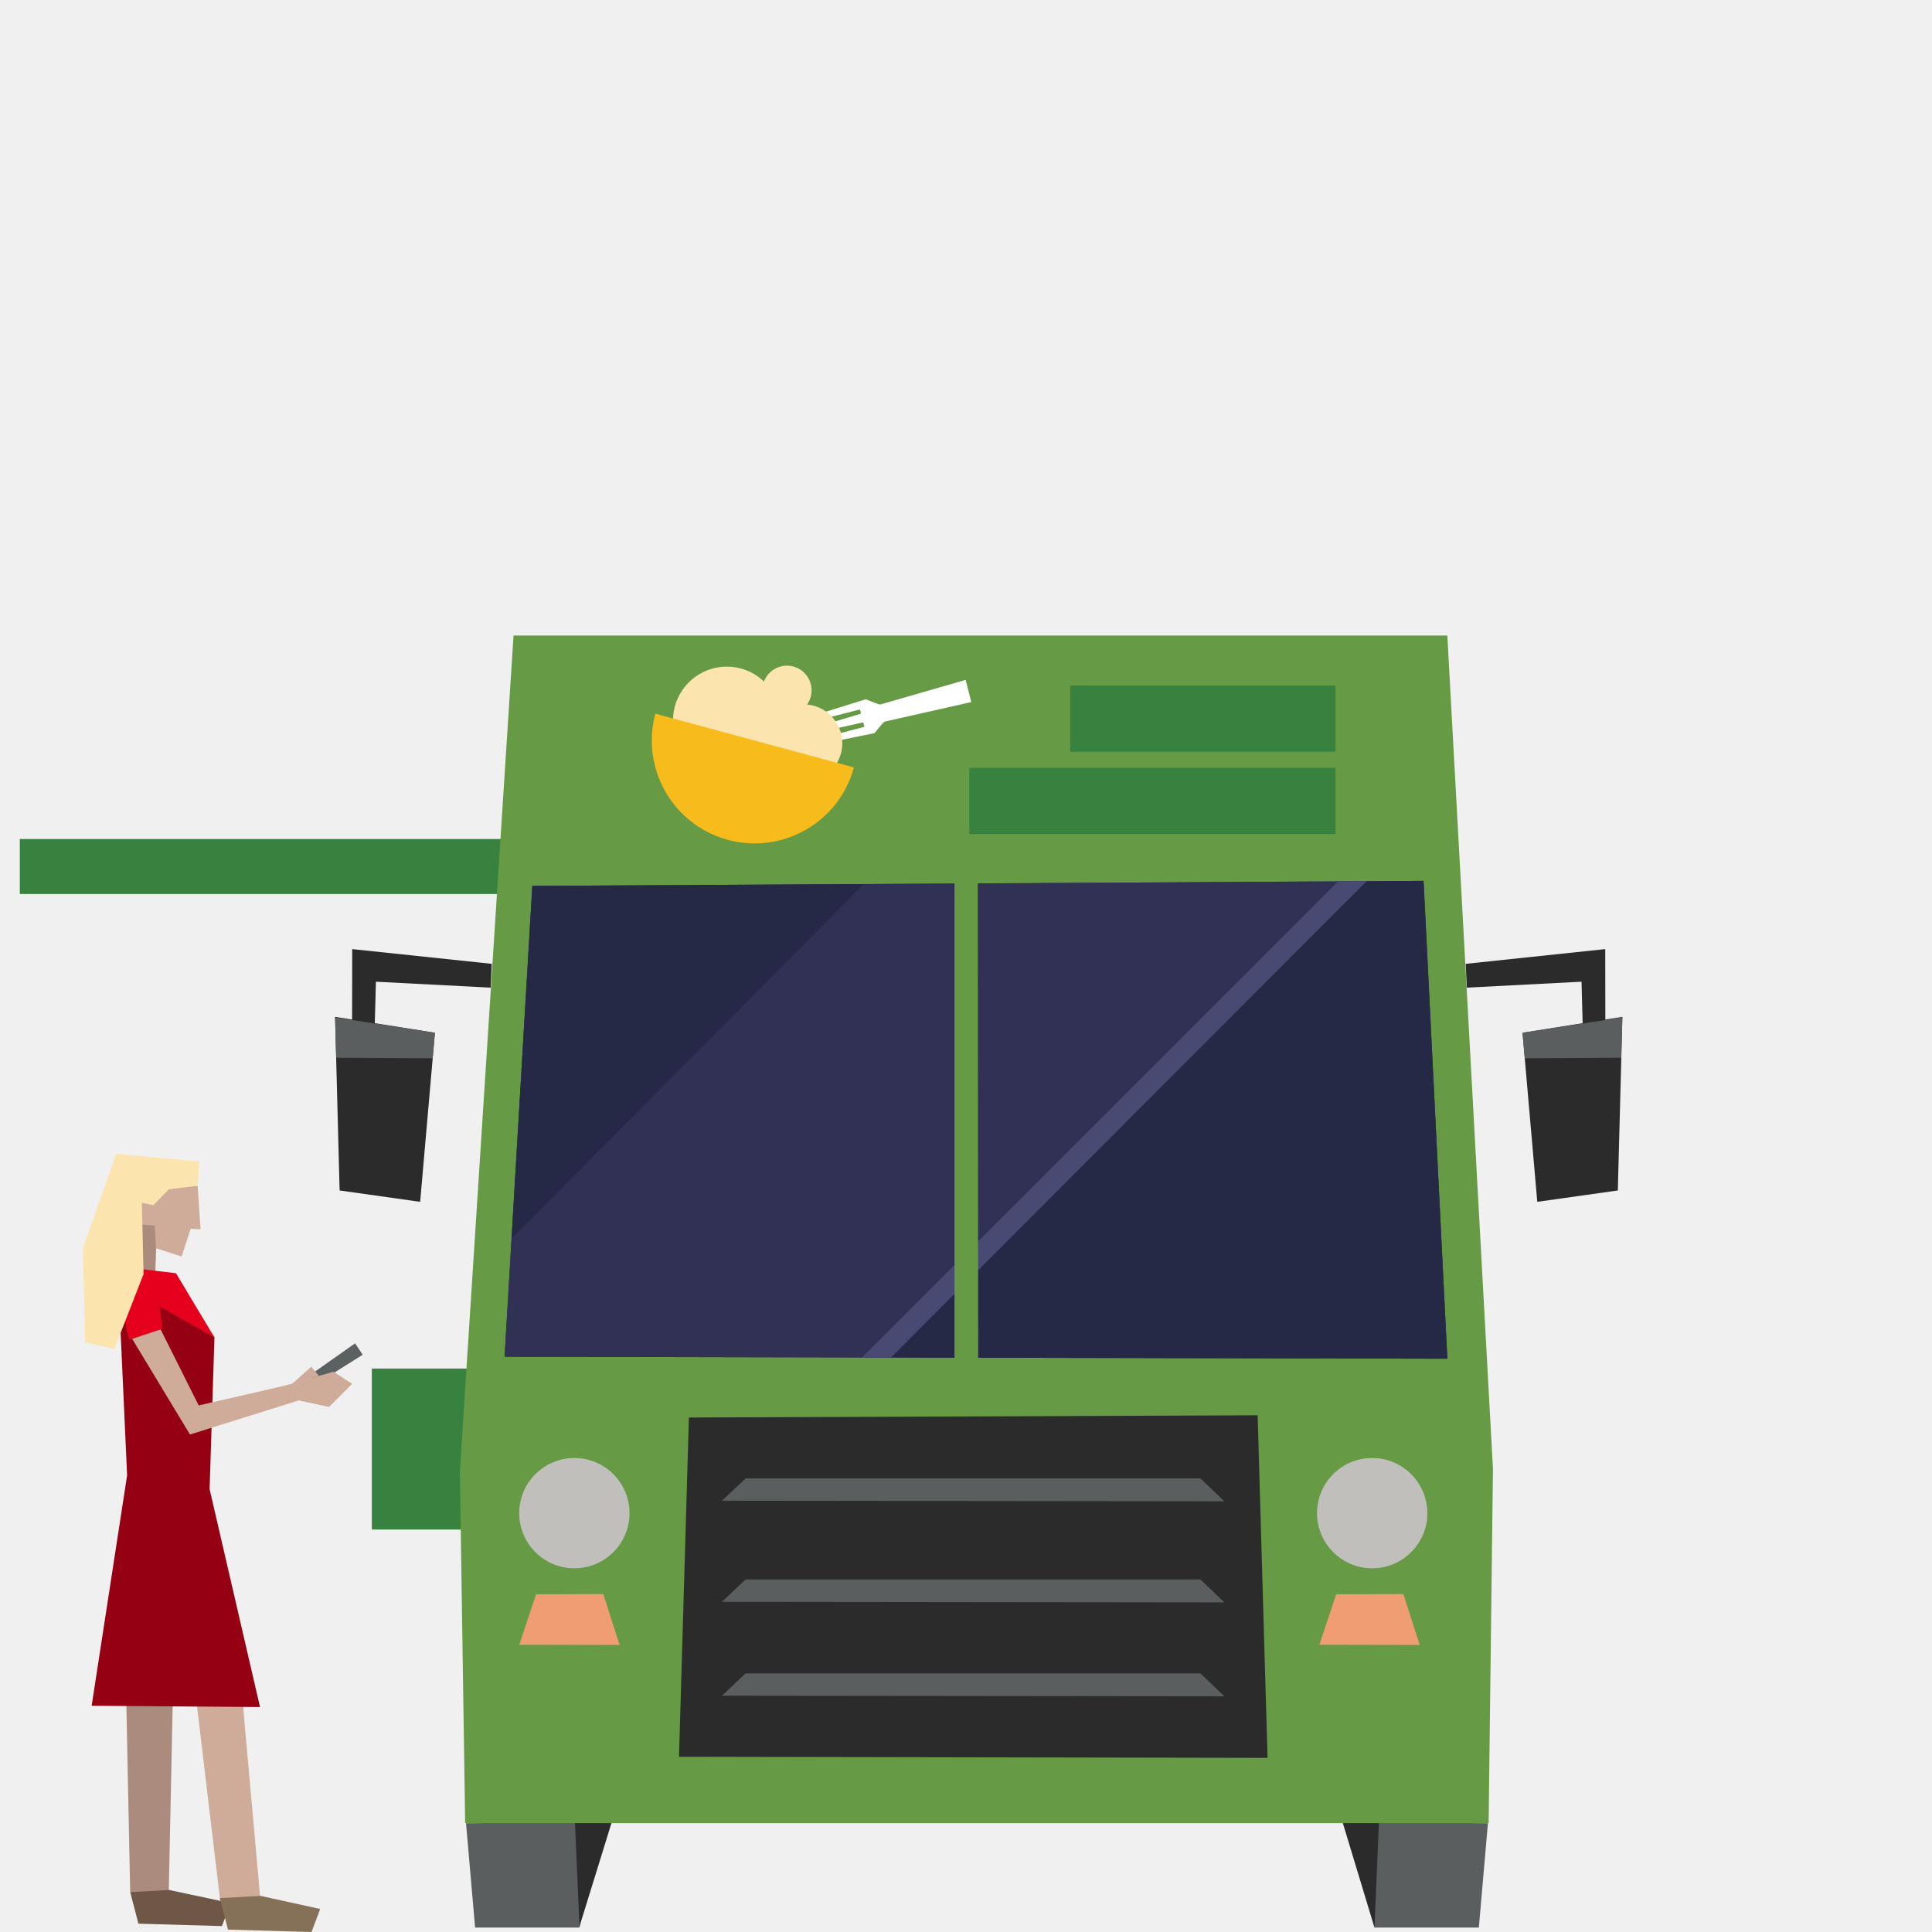
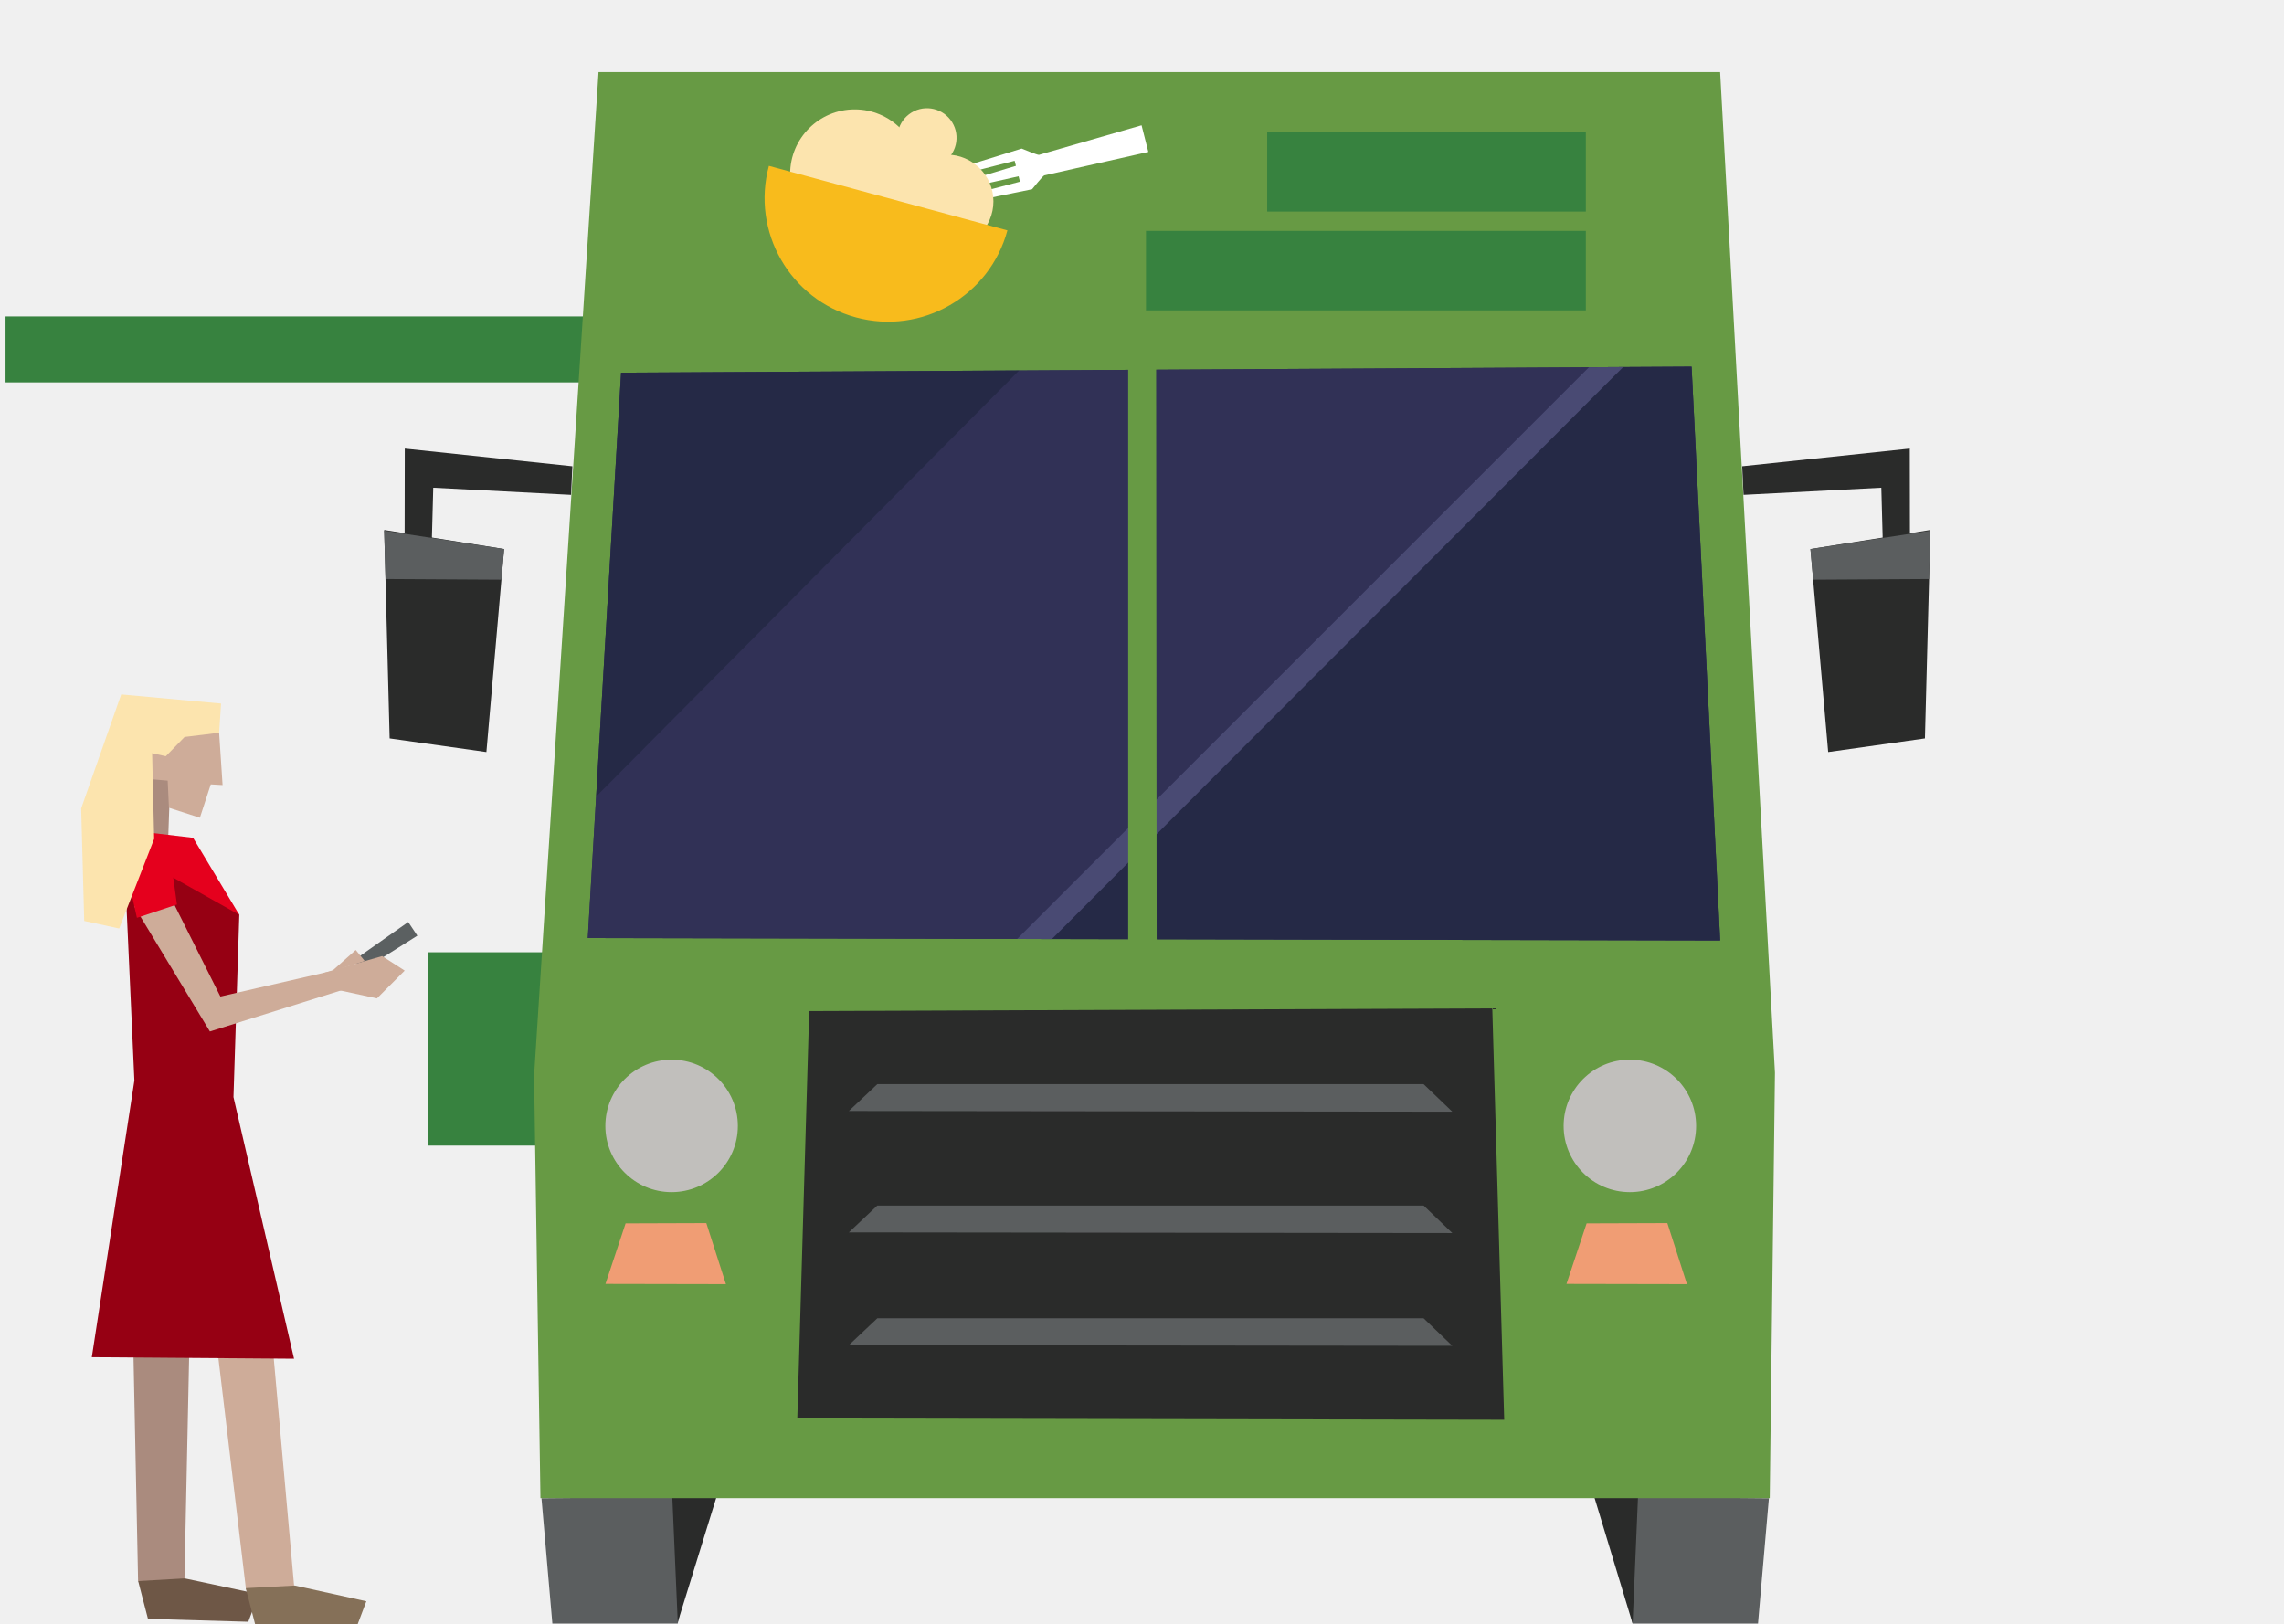
- <svg xmlns="http://www.w3.org/2000/svg" width="100%" height="100%" viewBox="0 0 360 360" version="1.1" xml:space="preserve" style="fill-rule:evenodd;clip-rule:evenodd;stroke-linejoin:round;stroke-miterlimit:2;">
-   <g id="foodtruck-left">
+ <svg xmlns="http://www.w3.org/2000/svg" width="100%" height="100%" viewBox="0 0 450 320" version="1.1" xml:space="preserve" style="fill-rule:evenodd;clip-rule:evenodd;stroke-linejoin:round;stroke-miterlimit:2;">
+   <g id="foodtruck-left" transform="matrix(1.27,0,0,1.27,-3.6,-136.2)">
    <g transform="matrix(0.943534,0,0,0.943534,2.34361,20.3279)">
      <g transform="matrix(-1,0,0,1,302.306,118.426)">
        <path d="M242.164,133.24L233.164,127.574L234.664,125.324L243.664,131.657L242.164,133.24Z" style="fill:rgb(91,96,97);fill-rule:nonzero;" />
      </g>
      <g transform="matrix(-1,0,0,1,302.306,118.426)">
        <path d="M271.477,234.296L270.58,191.74L270.08,164.407L279.439,167.001L279.914,192.907L279.08,233.74L271.477,234.296Z" style="fill:rgb(170,139,126);fill-rule:nonzero;" />
      </g>
      <g transform="matrix(-1,0,0,1,302.306,118.426)">
        <path d="M281.604,110.125L279.402,103.942L273.918,105.562L274.124,111.416L281.604,110.125Z" style="fill:rgb(170,139,126);fill-rule:nonzero;" />
      </g>
      <g transform="matrix(-1,0,0,1,302.306,118.426)">
        <path d="M269.439,158.146L257.689,186.896L253.264,236.349L261.33,235.158L266.939,188.146L281.414,167.075L277.689,155.896L269.439,158.146Z" style="fill:rgb(206,172,153);fill-rule:nonzero;" />
      </g>
      <g transform="matrix(-1,0,0,1,302.306,118.426)">
        <path d="M253.439,197.146L286.689,196.896L279.689,151.396L281.562,110.073L273.666,111.439L262.439,124.116L263.397,154.116L253.439,197.146Z" style="fill:rgb(150,0,19);fill-rule:nonzero;" />
      </g>
      <g transform="matrix(-1,0,0,1,302.306,118.426)">
        <path d="M274.702,119.315L279.721,122.723L267.274,143.326L244.28,136.125L246.842,133.283L265.551,137.581L274.702,119.315Z" style="fill:rgb(206,172,153);fill-rule:nonzero;" />
      </g>
      <g transform="matrix(-1,0,0,1,302.306,118.426)">
        <path d="M273.699,115.107L272.689,122.445L279.273,124.634L281.768,113.52" style="fill:rgb(229,0,29);fill-rule:nonzero;" />
      </g>
      <g transform="matrix(-1,0,0,1,302.306,118.426)">
        <path d="M281.749,113.509L281.585,110.113L270.041,111.472L262.439,124.148L274.103,117.58L281.749,113.509Z" style="fill:rgb(229,0,29);fill-rule:nonzero;" />
      </g>
      <g transform="matrix(-1,0,0,1,302.306,118.426)">
        <path d="M279.659,104.867L280.88,95.216L265.756,94.197L265.187,102.801L267.13,102.69L268.92,108.178L274.175,106.485" style="fill:rgb(206,172,153);fill-rule:nonzero;" />
      </g>
      <g transform="matrix(-1,0,0,1,302.306,118.426)">
        <path d="M246.018,136.547L239.813,137.889L235.247,133.316L238.956,130.93L248.579,133.705L246.018,136.547Z" style="fill:rgb(206,172,153);fill-rule:nonzero;" />
      </g>
      <g transform="matrix(-1,0,0,1,302.306,118.426)">
        <path d="M243.296,129.923L241.823,131.735L247.29,133.474L243.296,129.923Z" style="fill:rgb(206,172,153);fill-rule:nonzero;" />
      </g>
      <g transform="matrix(-1,0,0,1,302.306,118.426)">
        <path d="M275.325,101.96L277.236,101.9L277.42,97.175L274.967,97.938L275.325,101.96Z" style="fill:rgb(206,172,153);fill-rule:nonzero;" />
      </g>
      <g transform="matrix(-1,0,0,1,302.306,118.426)">
        <path d="M273.984,106.957L274.213,102.074L276.965,101.838L277.33,97.195L274.422,97.871L274.538,95.263L280.956,95.539L279.764,104.95L273.984,106.957Z" style="fill:rgb(170,139,126);fill-rule:nonzero;" />
      </g>
      <g transform="matrix(-1,0,0,1,302.306,118.426)">
        <path d="M279.068,233.709L277.455,239.932L260.961,240.403L259.244,235.861L271.403,233.273L279.068,233.709Z" style="fill:rgb(110,87,70);fill-rule:nonzero;" />
      </g>
      <g transform="matrix(-1,0,0,1,302.306,118.426)">
        <path d="M265.756,94.197L265.439,89.396L281.856,87.896L288.439,106.646L287.939,125.146L282.189,126.396L276.439,111.646L276.773,97.563L274.523,98.063L271.439,94.896L265.756,94.197Z" style="fill:rgb(252,228,174);fill-rule:nonzero;" />
      </g>
      <g transform="matrix(-1,0,0,1,302.306,118.426)">
        <path d="M261.376,234.88L259.763,241.103L243.27,241.574L241.553,237.032L253.317,234.444L261.376,234.88Z" style="fill:rgb(133,112,88);fill-rule:nonzero;" />
      </g>
    </g>
    <g transform="matrix(-1,0,0,1,302.306,118.426)">
      <rect x="214.783" y="136.584" width="18.239" height="30" style="fill:rgb(55,130,63);fill-rule:nonzero;" />
    </g>
    <g transform="matrix(-1,0,0,1,302.306,118.426)">
      <rect x="207.449" y="37.918" width="91.163" height="10.239" style="fill:rgb(55,130,63);fill-rule:nonzero;" />
    </g>
    <g transform="matrix(-1,0,0,1,302.306,118.426)">
      <path d="M210.883,65.608L232.259,64.5L232.47,72.321L236.699,71.687L236.676,58.426L210.674,61.171L210.883,65.608Z" style="fill:rgb(42,43,42);fill-rule:nonzero;" />
    </g>
    <g transform="matrix(-1,0,0,1,302.306,118.426)">
      <path d="M239.87,71.051L239.024,103.4L224.014,105.515L221.265,74.012L239.87,71.051Z" style="fill:rgb(42,43,42);fill-rule:nonzero;" />
    </g>
    <g transform="matrix(-1,0,0,1,302.306,118.426)">
      <path d="M239.864,71.159L221.265,74.013L221.687,78.768L239.659,78.664L239.87,71.159L239.864,71.159Z" style="fill:rgb(91,94,95);fill-rule:nonzero;" />
    </g>
    <g transform="matrix(-1,0,0,1,302.306,118.426)">
      <path d="M28.987,65.608L7.611,64.5L7.4,72.321L3.172,71.687L3.194,58.426L29.197,61.171L28.987,65.608Z" style="fill:rgb(42,43,42);fill-rule:nonzero;" />
    </g>
    <g transform="matrix(-1,0,0,1,302.306,118.426)">
      <path d="M0.846,103.401L15.856,105.516L18.605,74.013L0,71.052L0.846,103.401Z" style="fill:rgb(42,43,42);fill-rule:nonzero;" />
    </g>
    <g transform="matrix(-1,0,0,1,302.306,118.426)">
      <path d="M0,71.159L0.212,78.664L18.184,78.768L18.605,74.013L0.006,71.159L0,71.159Z" style="fill:rgb(91,94,95);fill-rule:nonzero;" />
    </g>
    <g transform="matrix(-1,0,0,1,302.306,118.426)">
      <path d="M25.052,221.301L26.743,240.749L46.193,240.749L50.211,221.088L25.052,221.301Z" style="fill:rgb(91,94,95);fill-rule:nonzero;" />
    </g>
    <g transform="matrix(-1,0,0,1,302.306,118.426)">
      <path d="M45.349,220.876L46.194,240.75L52.212,220.876L45.349,220.876Z" style="fill:rgb(42,43,42);fill-rule:nonzero;" />
    </g>
    <g transform="matrix(-1,0,0,1,302.306,118.426)">
      <path d="M194.328,240.75L213.78,240.75L215.47,221.301L190.311,221.09L194.328,240.75Z" style="fill:rgb(91,94,95);fill-rule:nonzero;" />
    </g>
    <g transform="matrix(-1,0,0,1,302.306,118.426)">
      <path d="M195.174,221.089L194.328,240.538L188.31,221.089L195.174,221.089Z" style="fill:rgb(42,43,42);fill-rule:nonzero;" />
    </g>
    <g transform="matrix(-1,0,0,1,302.306,118.426)">
      <path d="M32.616,0.001L24.115,155.271L24.922,221.288L215.63,221.288L216.616,155.737L206.616,0.001L32.616,0.001Z" style="fill:rgb(103,154,68);fill-rule:nonzero;" />
    </g>
    <g transform="matrix(-1,0,0,1,302.306,118.426)">
      <path d="M37.048,45.717L32.616,134.749L208.283,134.381L203.116,46.649L37.048,45.717Z" style="fill:rgb(49,49,86);fill-rule:nonzero;" />
      <clipPath id="_clip1">
        <path d="M37.048,45.717L32.616,134.749L208.283,134.381L203.116,46.649L37.048,45.717Z" clip-rule="nonzero" />
      </clipPath>
      <g clip-path="url(#_clip1)">
        <path d="M37.048,45.717L32.616,134.749L208.283,134.381L203.116,46.649L37.048,45.717Z" style="fill:rgb(49,49,86);fill-rule:nonzero;" />
        <g transform="matrix(-1,0,0,1,241.919,0)">
          <path d="M100.361,134.594L100.802,134.594L209.303,134.749L204.871,45.717L194.367,45.717L100.361,134.594Z" style="fill:rgb(10,24,36);fill-opacity:0.3;fill-rule:nonzero;" />
        </g>
        <g transform="matrix(-1,0,0,1,241.919,0)">
          <path d="M105.547,134.619L194.305,45.717L189.039,45.717L100.157,134.6L105.547,134.619Z" style="fill:rgb(73,74,115);fill-rule:nonzero;" />
        </g>
        <g transform="matrix(-1,0,0,1,241.919,0)">
          <path d="M37.048,45.717L33.616,113.749L100.746,46.115L37.048,45.717Z" style="fill:rgb(10,24,36);fill-opacity:0.3;fill-rule:nonzero;" />
        </g>
      </g>
    </g>
    <g transform="matrix(-1,0,0,1,302.306,118.426)">
      <path d="M66.116,209.126L67.963,145.293L173.937,145.71L175.783,208.919L66.116,209.126Z" style="fill:rgb(42,43,42);fill-rule:nonzero;" />
    </g>
    <g transform="matrix(-1,0,0,1,302.306,118.426)">
      <path d="M202.417,178.647L205.544,188.049L186.853,188.085L189.896,178.606L202.417,178.647Z" style="fill:rgb(240,157,116);fill-rule:nonzero;" />
    </g>
    <g transform="matrix(-1,0,0,1,302.306,118.426)">
      <path d="M53.329,178.647L56.455,188.049L37.764,188.085L40.808,178.606L53.329,178.647Z" style="fill:rgb(240,157,116);fill-rule:nonzero;" />
    </g>
    <g transform="matrix(-1,0,0,1,302.306,118.426)">
      <path d="M205.559,163.527C205.559,169.201 200.956,173.804 195.283,173.804C189.605,173.804 185.006,169.201 185.006,163.527C185.006,157.849 189.605,153.251 195.283,153.251C200.956,153.251 205.559,157.849 205.559,163.527" style="fill:rgb(193,191,188);fill-rule:nonzero;" />
    </g>
    <g transform="matrix(-1,0,0,1,302.306,118.426)">
      <path d="M56.896,163.527C56.896,169.201 52.296,173.804 46.621,173.804C40.947,173.804 36.345,169.201 36.345,163.527C36.345,157.849 40.947,153.251 46.621,153.251C52.296,153.251 56.896,157.849 56.896,163.527" style="fill:rgb(193,191,188);fill-rule:nonzero;" />
    </g>
    <g transform="matrix(-1,0,0,1,302.306,118.426)">
      <path d="M78.621,193.38L74.167,197.651L167.783,197.546L163.366,193.38L78.621,193.38Z" style="fill:rgb(91,94,95);fill-rule:nonzero;" />
    </g>
    <g transform="matrix(-1,0,0,1,302.306,118.426)">
      <path d="M78.621,175.882L74.167,180.153L167.783,180.048L163.366,175.882L78.621,175.882Z" style="fill:rgb(91,94,95);fill-rule:nonzero;" />
    </g>
    <g transform="matrix(-1,0,0,1,302.306,118.426)">
      <path d="M78.621,157.047L74.167,161.318L167.783,161.213L163.366,157.047L78.621,157.047Z" style="fill:rgb(91,94,95);fill-rule:nonzero;" />
    </g>
    <g transform="matrix(-1,0,0,1,302.306,118.426)">
      <path d="M120.033,134.834L124.45,134.834L124.45,45.584L120.116,45.834L120.033,134.834Z" style="fill:rgb(103,154,68);fill-rule:nonzero;" />
    </g>
    <g transform="matrix(-1,0,0,1,302.306,118.426)">
      <path d="M149.608,20.271L149.815,19.253L141.234,17.01L141.449,16.172L150.133,18.12L150.391,17.114L141.864,14.552L142.065,13.769L150.658,15.966L150.966,14.974L140.975,11.875C140.975,11.875 138.485,12.906 138.289,12.848L122.373,8.262L121.323,12.396L137.472,16.036C137.671,16.081 139.358,18.182 139.358,18.182L149.608,20.271Z" style="fill:white;fill-rule:nonzero;" />
    </g>
    <g transform="matrix(-1,0,0,1,302.306,118.426)">
      <path d="M159.856,20.063C159.856,24.068 156.61,27.313 152.606,27.313C148.602,27.313 145.356,24.068 145.356,20.063C145.356,16.059 148.602,12.813 152.606,12.813C156.61,12.813 159.856,16.059 159.856,20.063" style="fill:rgb(252,228,174);fill-rule:nonzero;" />
    </g>
    <g transform="matrix(-1,0,0,1,302.306,118.426)">
      <path d="M159.322,12.979C157.788,14.999 154.909,15.391 152.891,13.858C150.872,12.325 150.479,9.446 152.013,7.426C153.546,5.409 156.426,5.014 158.444,6.548C160.463,8.083 160.856,10.96 159.322,12.979" style="fill:rgb(252,228,174);fill-rule:nonzero;" />
    </g>
    <g transform="matrix(-1,0,0,1,302.306,118.426)">
      <path d="M176.894,15.813C176.894,21.346 172.409,25.834 166.875,25.834C161.342,25.834 156.856,21.346 156.856,15.813C156.856,10.281 161.342,5.793 166.875,5.793C172.409,5.793 176.894,10.281 176.894,15.813" style="fill:rgb(252,228,174);fill-rule:nonzero;" />
    </g>
    <g transform="matrix(-1,0,0,1,302.306,118.426)">
      <path d="M180.189,14.558C182.953,24.777 176.911,35.3 166.693,38.066C156.475,40.829 145.951,34.787 143.186,24.57C150.405,22.617 174.467,16.107 180.189,14.558" style="fill:rgb(248,187,28);fill-rule:nonzero;" />
    </g>
    <g transform="matrix(-1,0,0,1,302.306,118.426)">
      <rect x="53.451" y="24.647" width="68.238" height="12.334" style="fill:rgb(55,130,63);fill-rule:nonzero;" />
    </g>
    <g transform="matrix(-1,0,0,1,302.306,118.426)">
      <rect x="53.451" y="9.314" width="49.435" height="12.333" style="fill:rgb(55,130,63);fill-rule:nonzero;" />
    </g>
  </g>
</svg>
